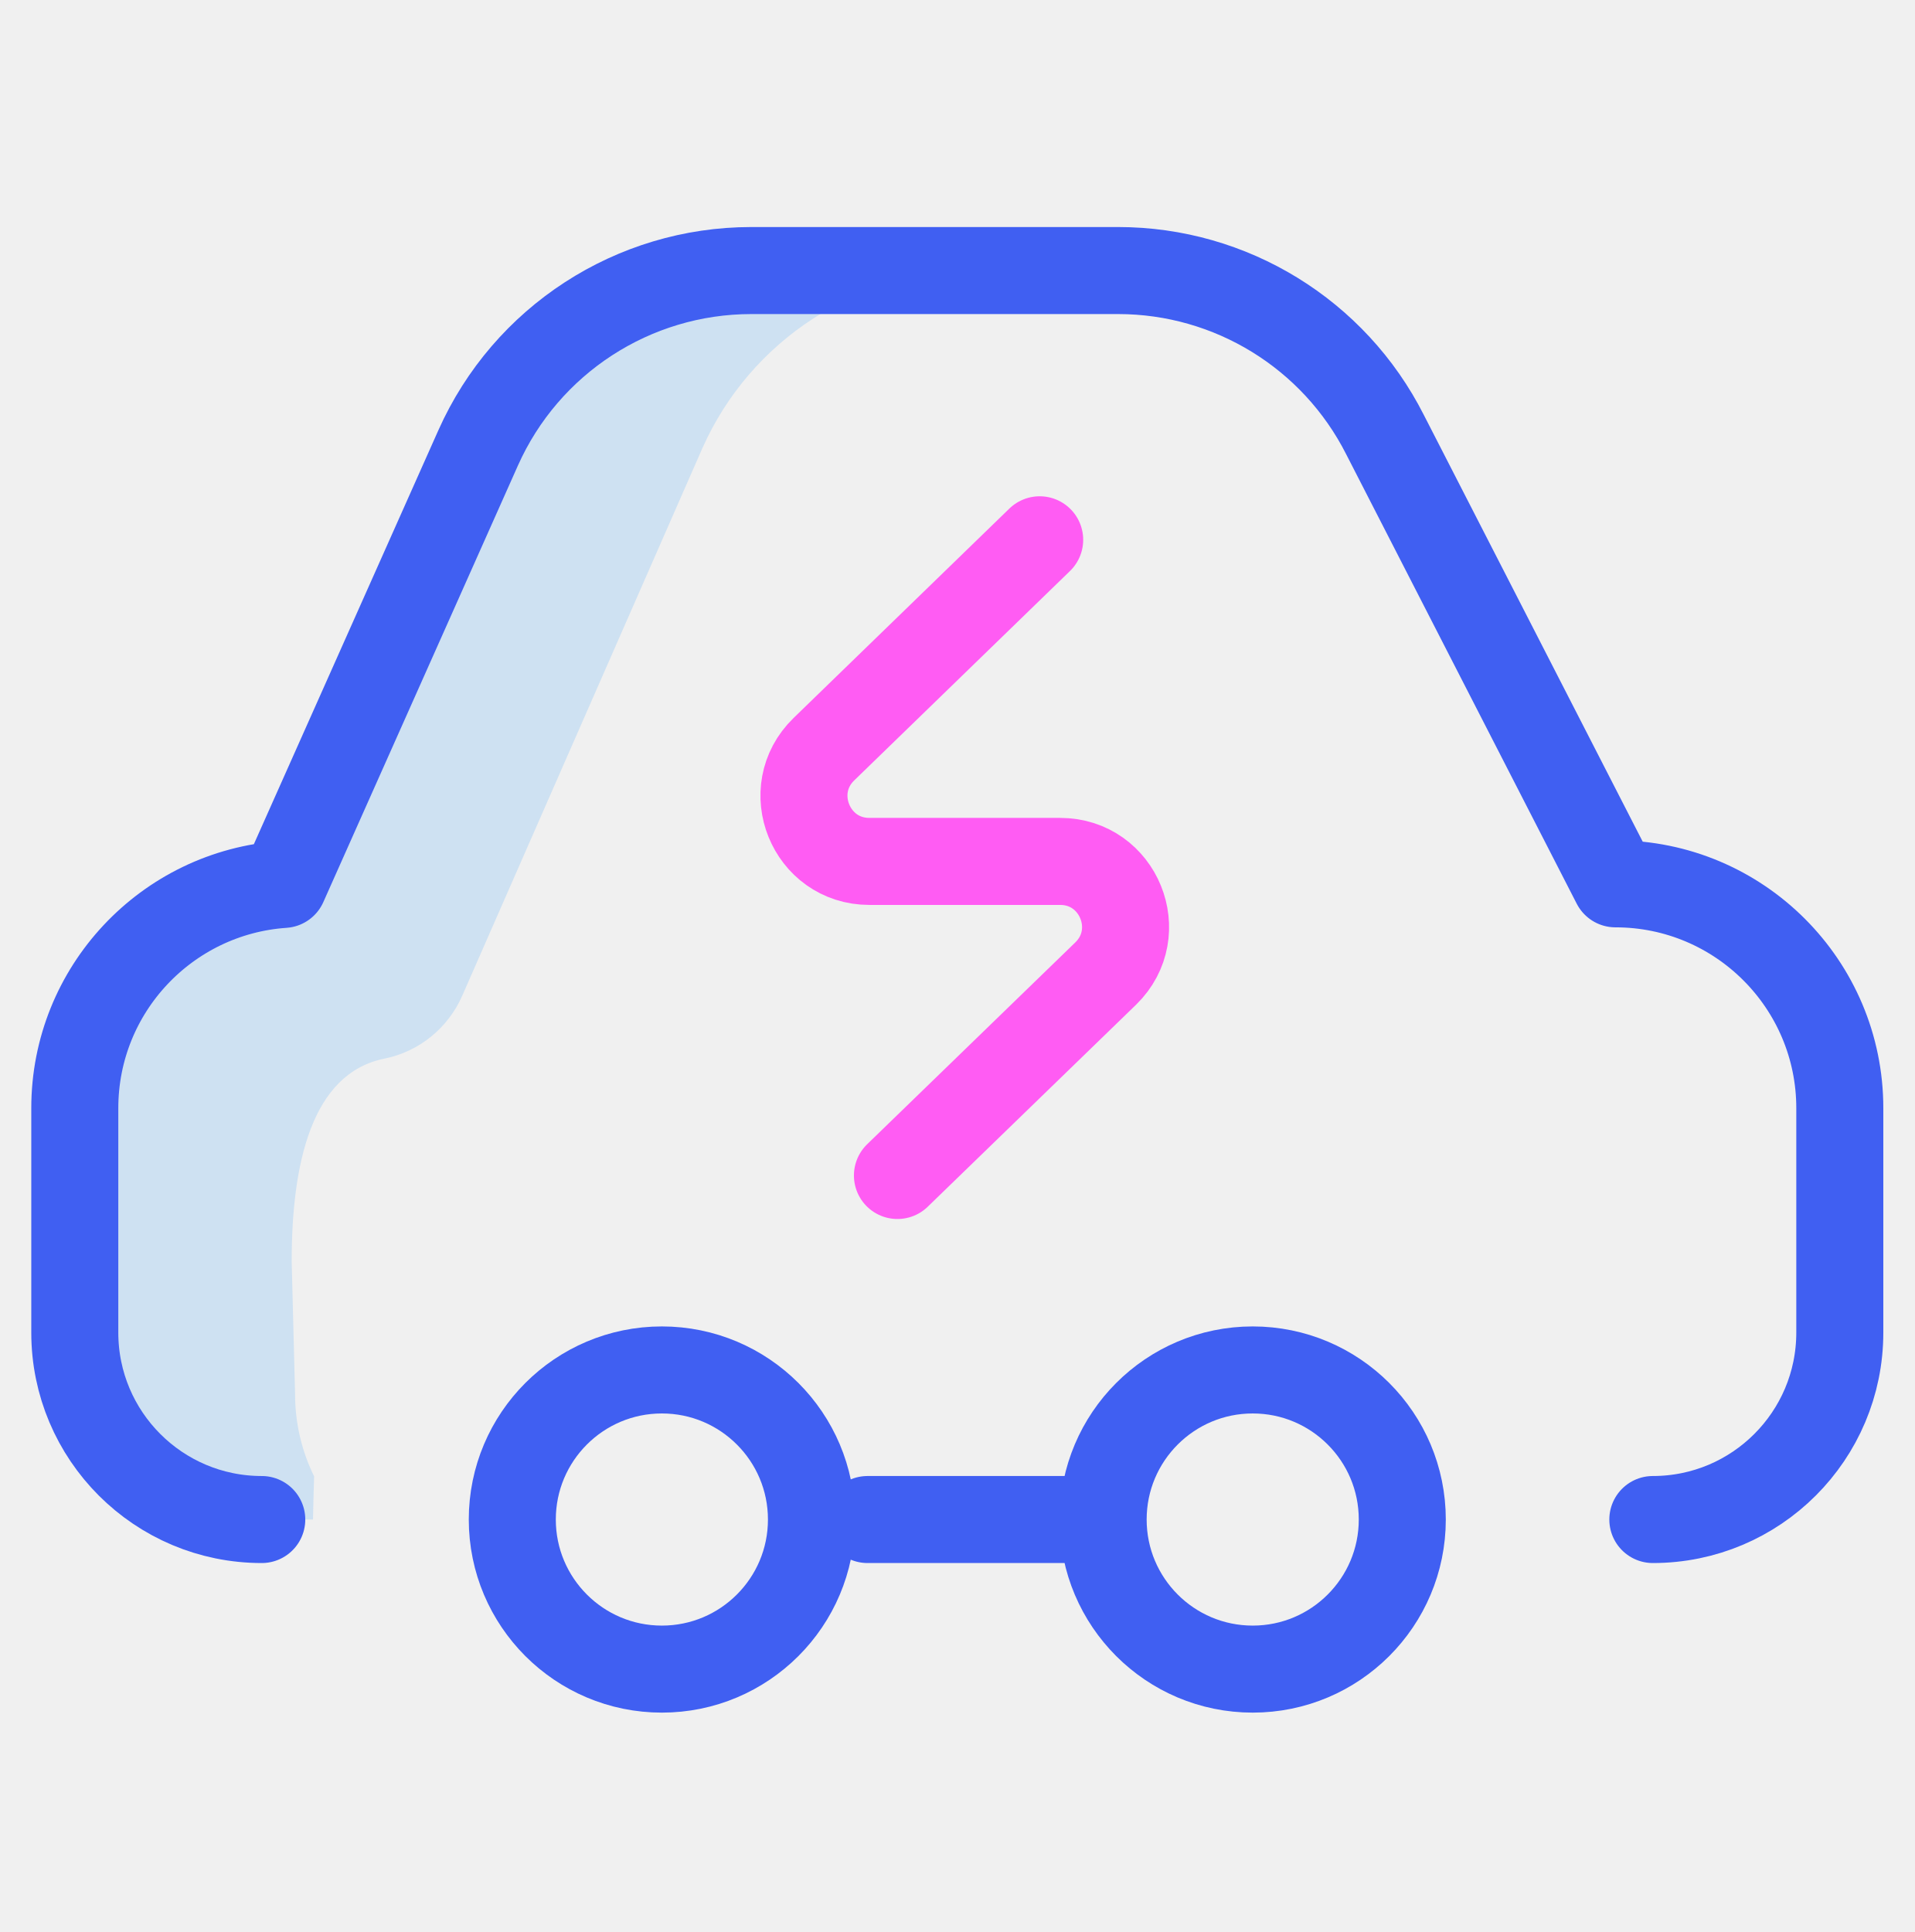
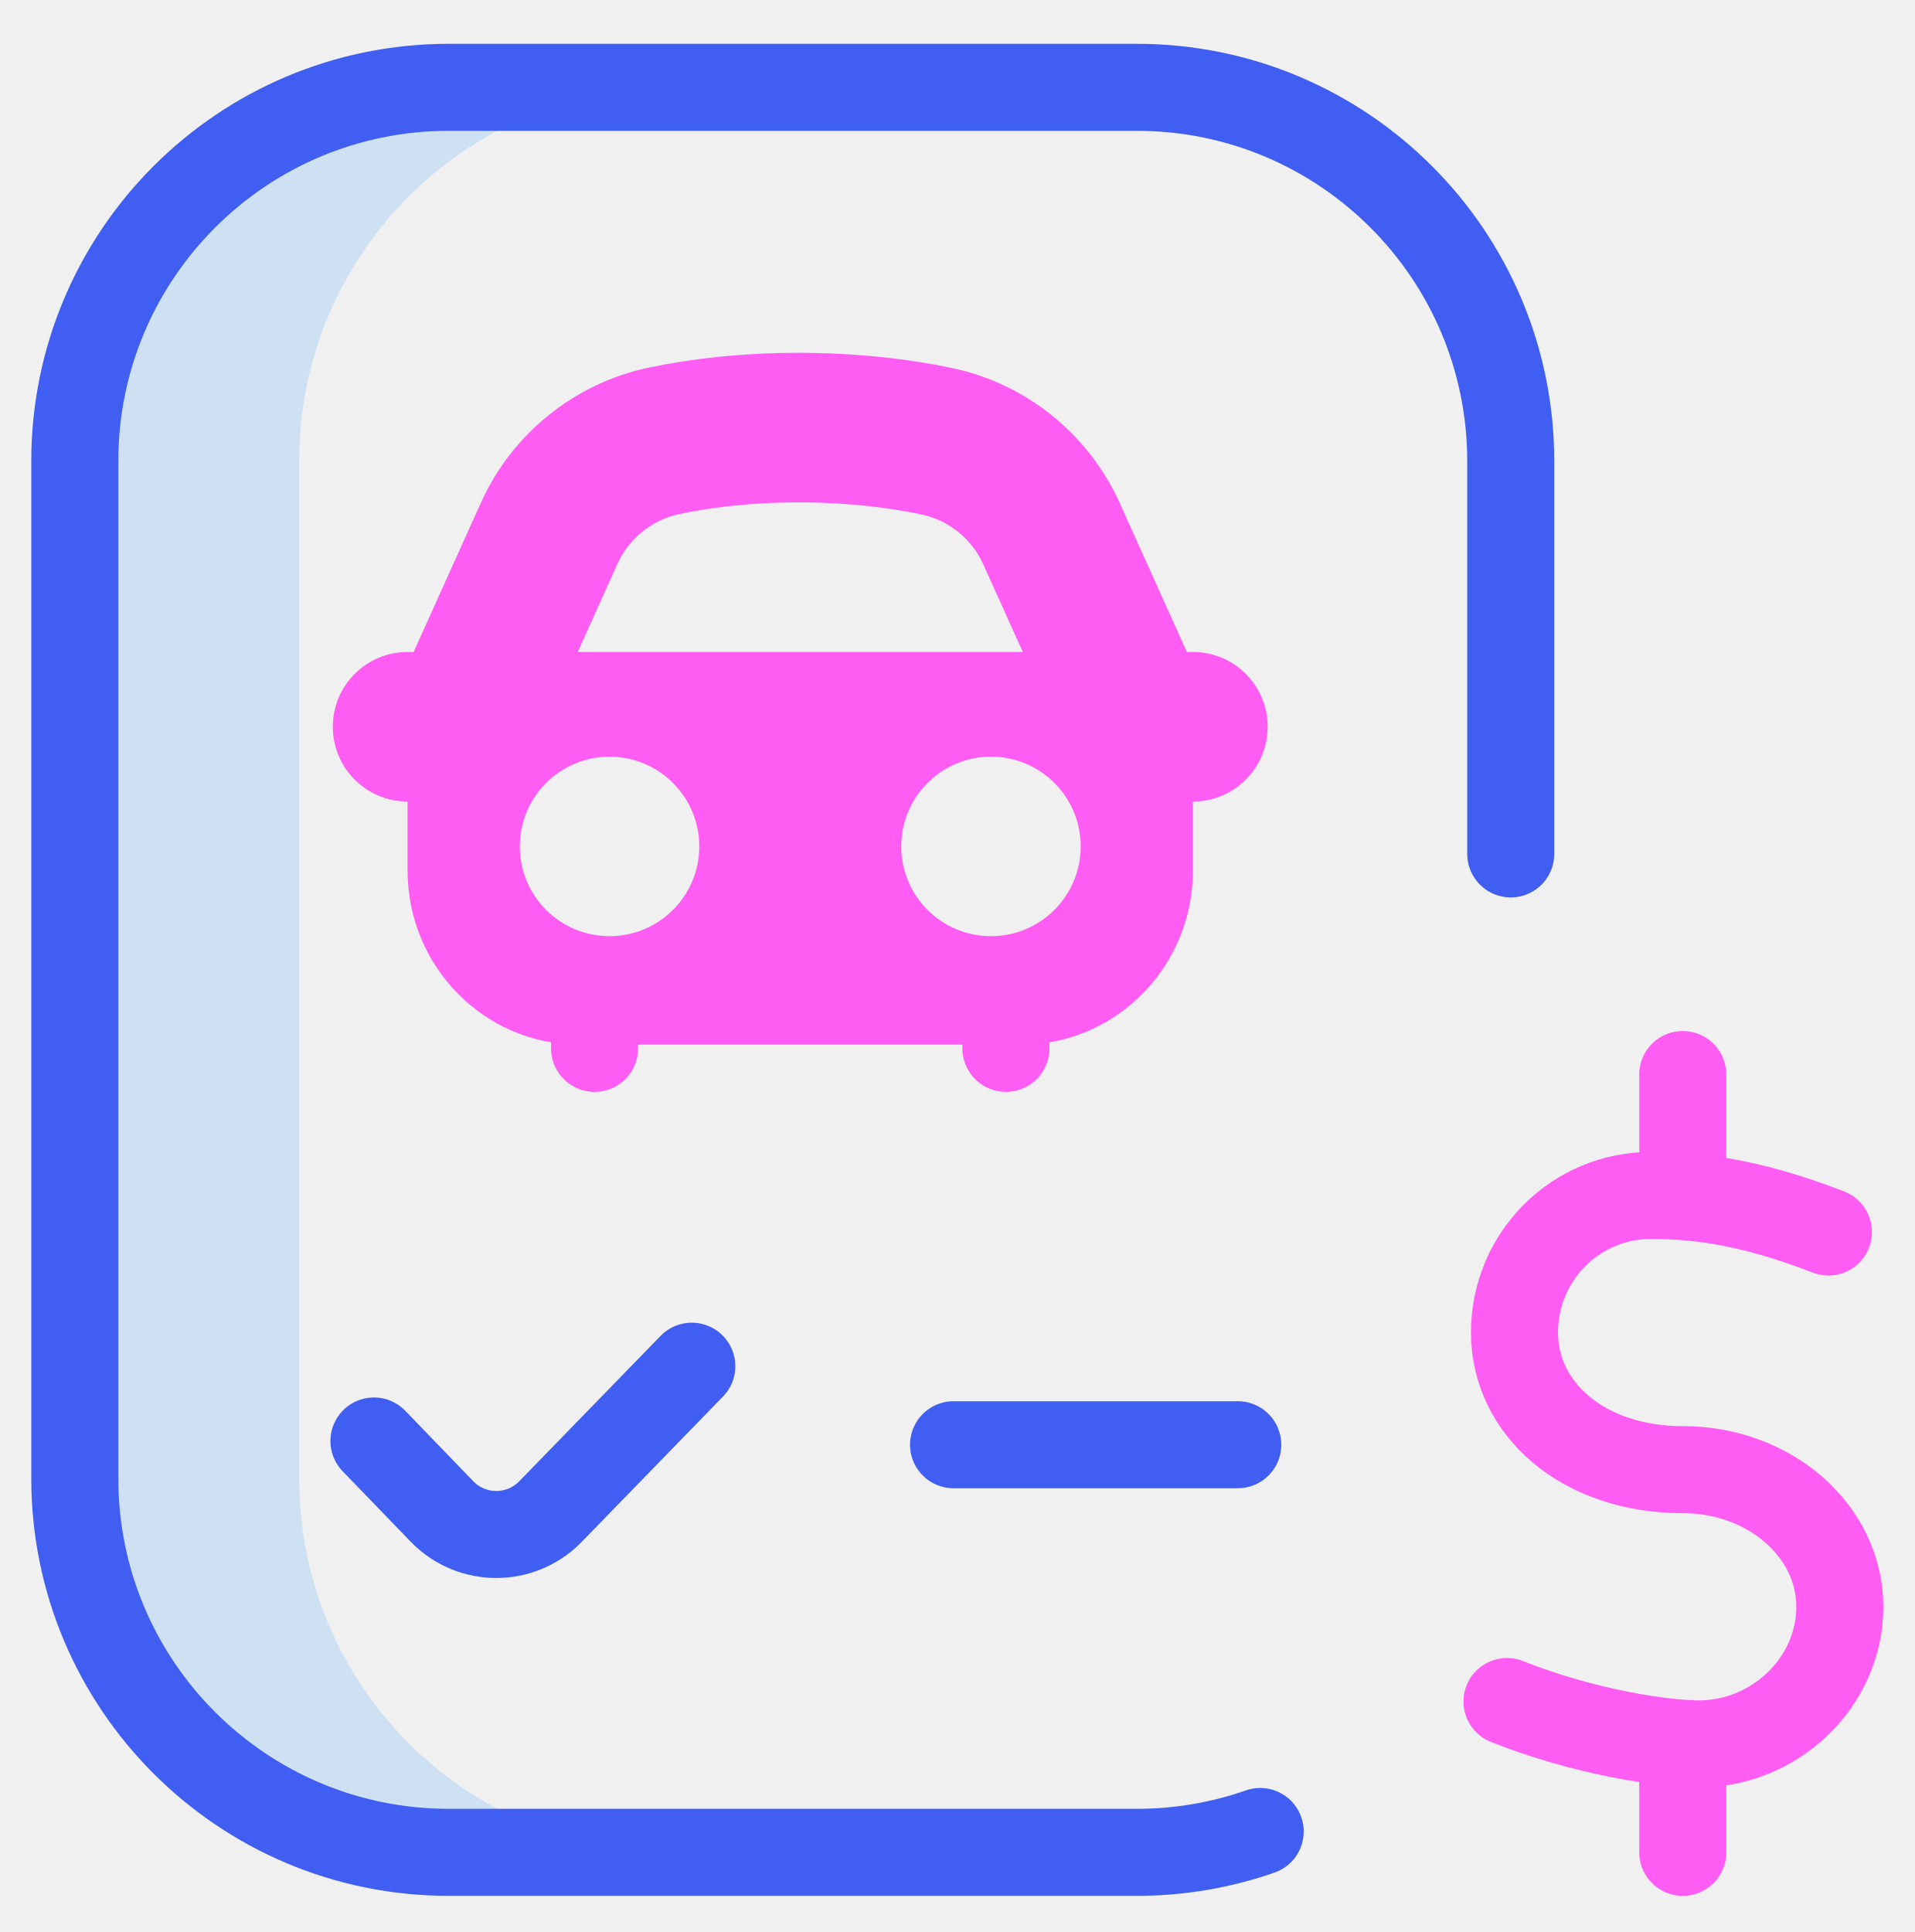
<svg xmlns="http://www.w3.org/2000/svg" width="110" height="111" viewBox="0 0 110 111" fill="none">
-   <path d="M43.169 15.544C36.383 15.544 30.232 19.537 27.47 25.735L16.292 50.813C9.591 51.273 4.297 56.851 4.297 63.669V76.56C4.297 82.493 9.106 87.302 15.039 87.302H17.983C17.999 86.475 18.02 85.649 18.047 84.822C17.348 83.397 16.953 81.794 16.953 80.1L16.758 72.478C16.758 66.841 17.905 61.664 22.088 60.821C24.077 60.421 25.742 59.066 26.557 57.208L40.361 25.735C43.123 19.537 49.273 15.544 56.059 15.544H43.169Z" fill="#CEE1F2" />
-   <path d="M94.961 87.302C100.894 87.302 105.703 82.493 105.703 76.56V63.669C105.703 56.55 99.932 50.779 92.812 50.779L79.574 24.971C76.647 19.189 70.718 15.544 64.238 15.544H43.169C36.383 15.544 30.232 19.537 27.47 25.735L16.292 50.813C9.591 51.273 4.297 56.851 4.297 63.669V76.56C4.297 82.493 9.106 87.302 15.039 87.302" stroke="#405FF2" stroke-width="5" stroke-miterlimit="10" stroke-linecap="round" stroke-linejoin="round" />
-   <path d="M38.027 95.896C42.773 95.896 46.621 92.048 46.621 87.302C46.621 82.556 42.773 78.708 38.027 78.708C33.281 78.708 29.433 82.556 29.433 87.302C29.433 92.048 33.281 95.896 38.027 95.896Z" stroke="#405FF2" stroke-width="5" stroke-miterlimit="10" stroke-linecap="round" stroke-linejoin="round" />
-   <path d="M63.164 87.302H49.843" stroke="#405FF2" stroke-width="5" stroke-miterlimit="10" stroke-linecap="round" stroke-linejoin="round" />
-   <path d="M71.973 95.896C76.719 95.896 80.566 92.048 80.566 87.302C80.566 82.556 76.719 78.708 71.973 78.708C67.227 78.708 63.379 82.556 63.379 87.302C63.379 92.048 67.227 95.896 71.973 95.896Z" stroke="#405FF2" stroke-width="5" stroke-miterlimit="10" stroke-linecap="round" stroke-linejoin="round" />
-   <path d="M51.561 67.536L63.53 55.93C65.936 53.579 64.273 49.491 60.91 49.491H49.947C46.579 49.491 44.918 45.39 47.337 43.043L59.733 31.013" stroke="#FF5CF3" stroke-width="5" stroke-miterlimit="10" stroke-linecap="round" stroke-linejoin="round" />
+   <g clip-path="url(#clip0_1_598)">
+     <path d="M17.188 84.948V26.492C17.188 14.632 26.779 5.017 38.611 5.017H25.566C13.701 5.017 4.082 14.636 4.082 26.501V84.939C4.082 96.804 13.701 106.423 25.566 106.423H38.611C26.779 106.423 17.188 96.808 17.188 84.948Z" fill="#CEE1F2" />
+     <path d="M72.402 105.226C70.183 106.001 67.797 106.423 65.312 106.423H25.781C13.916 106.423 4.297 96.804 4.297 84.939V26.501C4.297 14.636 13.916 5.017 25.781 5.017H65.312C77.178 5.017 86.797 14.636 86.797 26.501V49.06M54.785 83.005H71.113M21.484 82.79L25.434 86.881C27.134 88.588 29.891 88.588 31.591 86.881L39.746 78.493" stroke="#405FF2" stroke-width="5" stroke-miterlimit="10" stroke-linecap="round" stroke-linejoin="round" />
+     <path d="M105.047 70.783C100.32 68.945 97.195 68.682 94.853 68.682C90.503 68.682 87.012 72.209 87.012 76.56C87.012 80.91 90.915 84.437 96.692 84.437C101.681 84.437 105.703 87.964 105.703 92.315C105.703 96.666 101.961 100.193 97.611 100.193C95.576 100.193 91.046 99.532 86.582 97.758M96.68 68.682V61.736M96.68 100.193V106.423M57.793 58.513V60.232M34.16 58.513V60.232" stroke="#FF5CF4" stroke-width="5" stroke-miterlimit="10" stroke-linecap="round" stroke-linejoin="round" />
+     <path d="M68.535 37.458H68.183C68.173 37.435 68.166 37.41 68.156 37.387L64.304 28.84C64.3 28.832 64.297 28.825 64.293 28.817C62.502 24.907 58.929 22.042 54.734 21.153C52.243 20.625 49.2 20.271 45.883 20.271C42.631 20.271 39.682 20.613 37.265 21.122C33.051 22.01 29.464 24.878 27.671 28.793C27.667 28.801 27.663 28.809 27.66 28.817L23.797 37.386C23.787 37.41 23.78 37.434 23.77 37.458H23.418C21.045 37.458 19.121 39.382 19.121 41.755C19.121 44.128 21.045 46.052 23.418 46.052V50.023C23.418 55.534 27.834 60.017 33.262 60.017H58.691C64.119 60.017 68.535 55.534 68.535 50.023V46.052C70.908 46.052 72.832 44.128 72.832 41.755C72.832 39.382 70.908 37.458 68.535 37.458ZM35.489 32.361C36.154 30.917 37.48 29.859 39.037 29.531C40.609 29.2 42.901 28.864 45.883 28.864C48.933 28.864 51.321 29.215 52.953 29.56C54.495 29.887 55.811 30.943 56.475 32.385L58.762 37.458H33.191L35.489 32.361ZM35.02 53.786C32.172 53.786 29.863 51.478 29.863 48.63C29.863 45.782 32.172 43.474 35.02 43.474C37.867 43.474 40.176 45.782 40.176 48.63C40.176 51.478 37.867 53.786 35.02 53.786ZM56.934 53.786C54.086 53.786 51.777 51.478 51.777 48.63C51.777 45.782 54.086 43.474 56.934 43.474C59.781 43.474 62.09 45.782 62.09 48.63C62.09 51.478 59.781 53.786 56.934 53.786Z" fill="#FF5CF4" />
+   </g>
+   <defs>
+     <clipPath id="clip0_1_598">
+       <rect width="110" height="110" fill="white" transform="translate(0 0.719971)" />
+     </clipPath>
+   </defs>
</svg>
